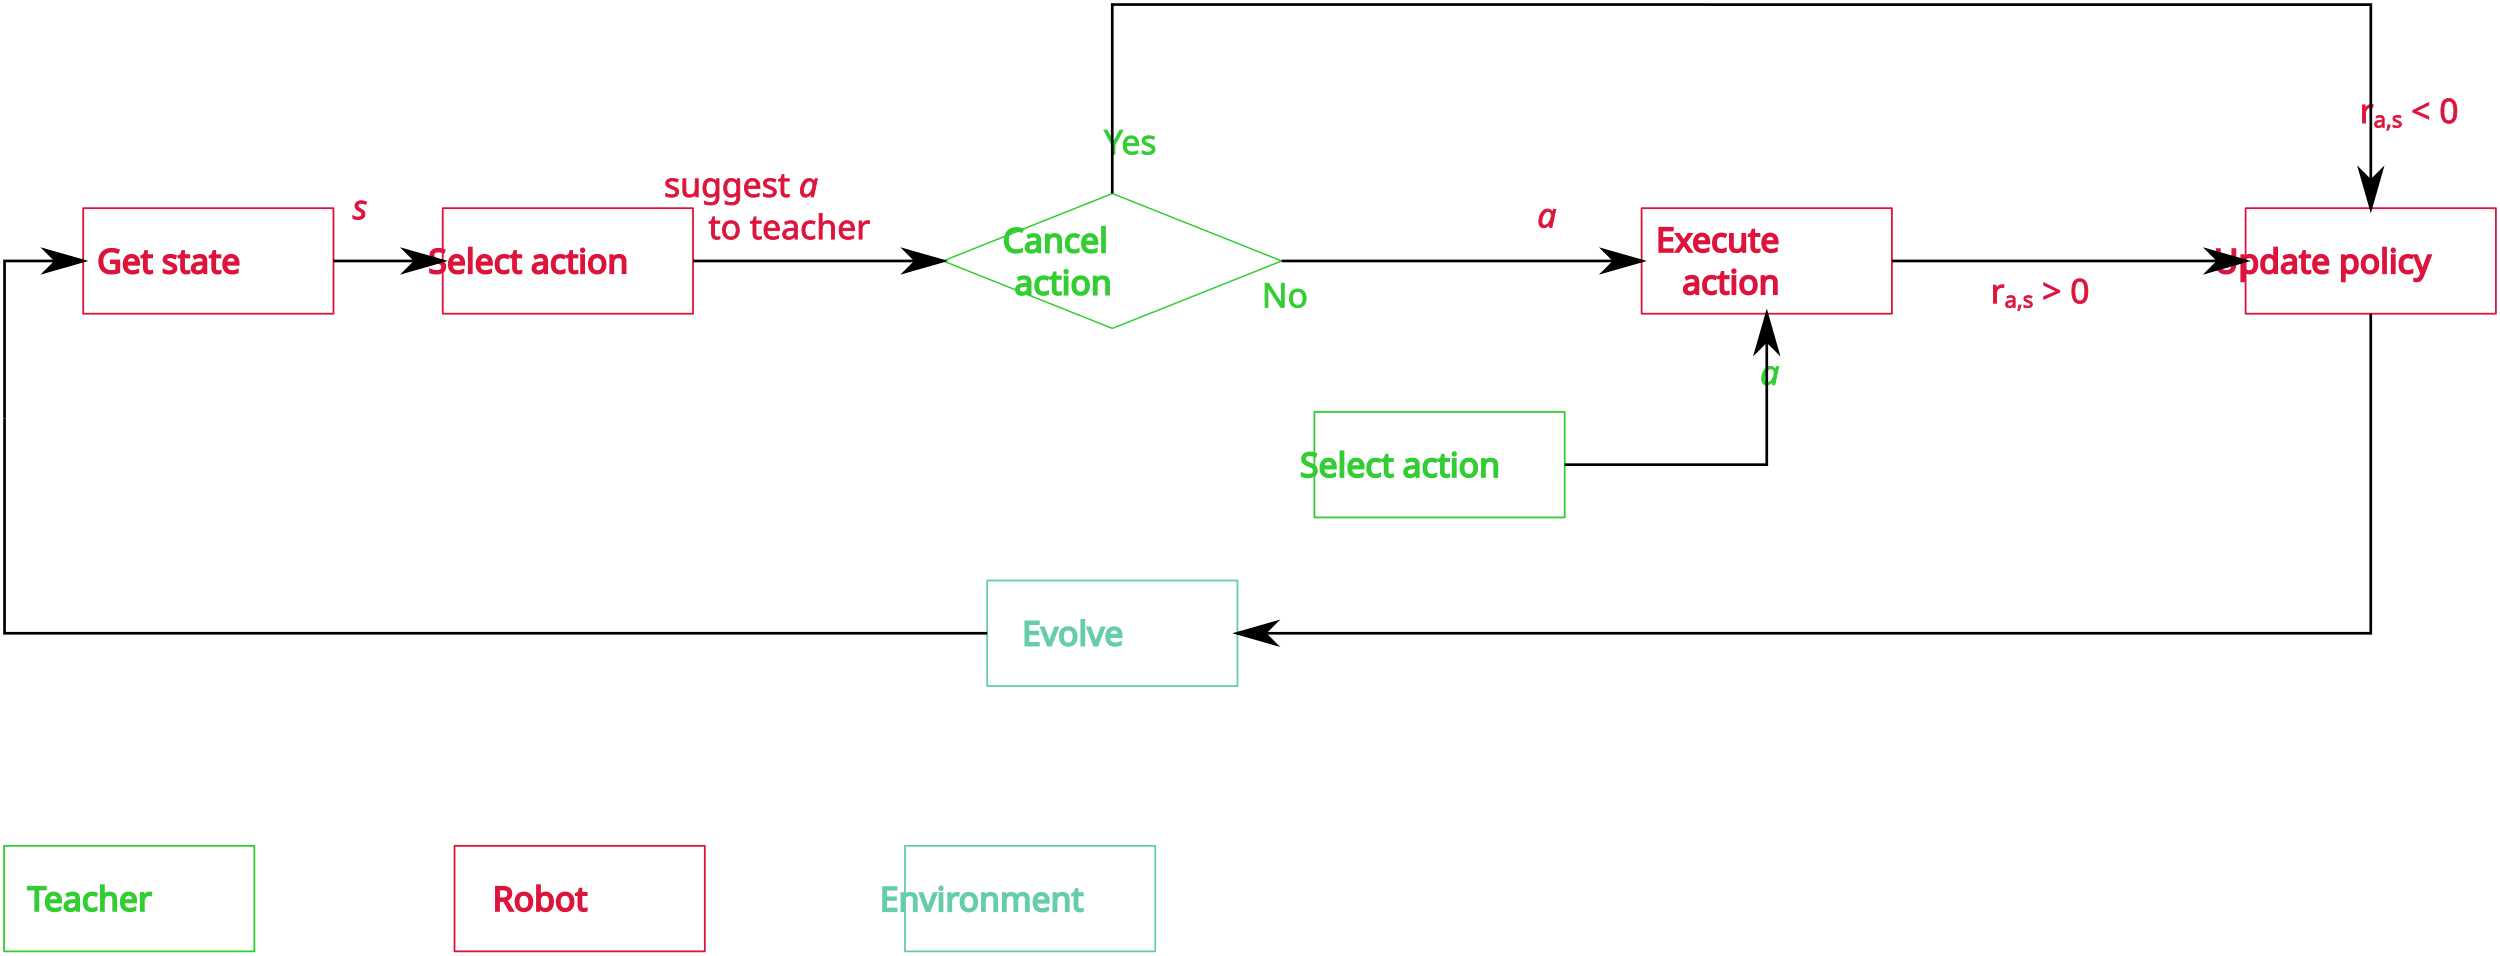
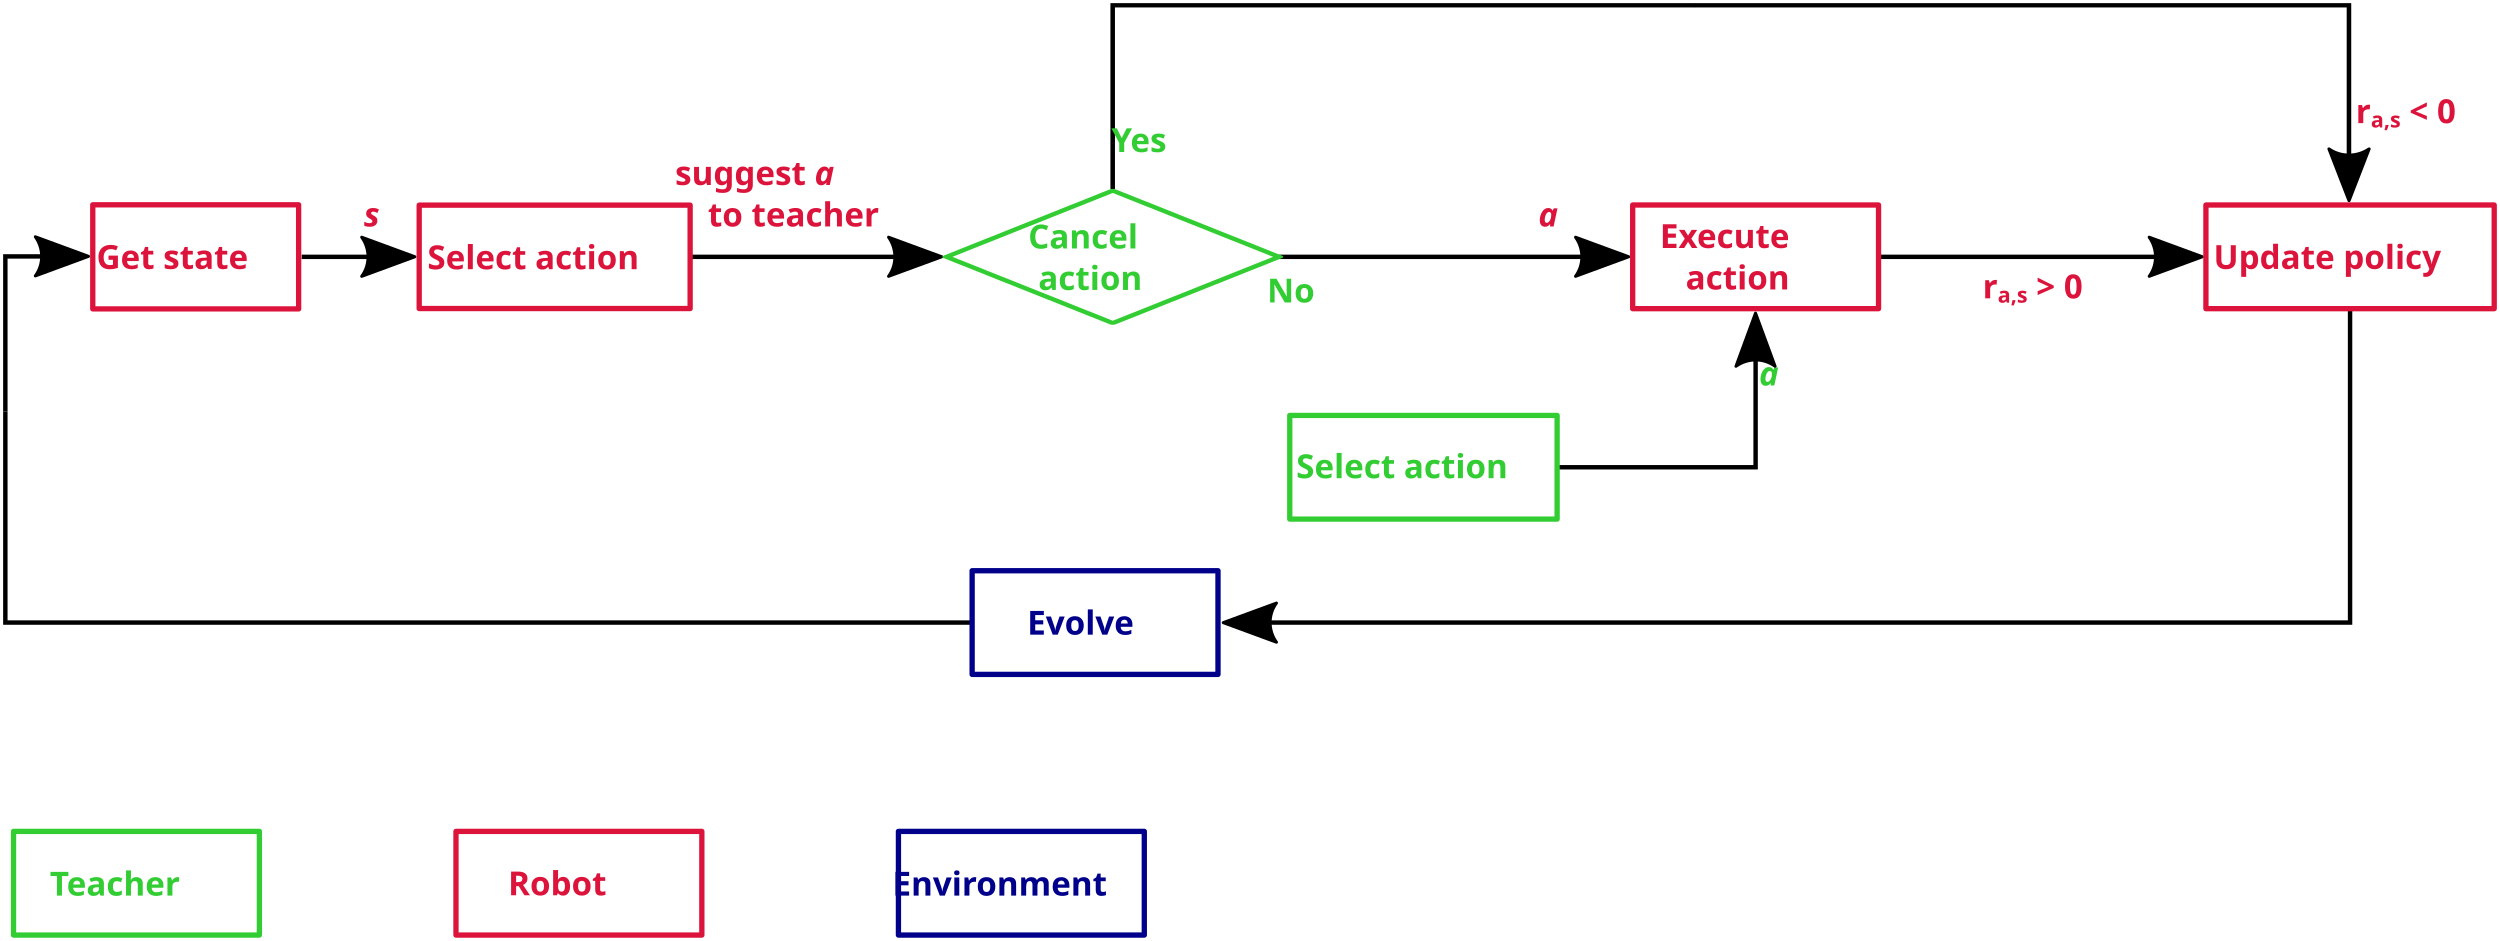
- <svg xmlns="http://www.w3.org/2000/svg" width="783.243mm" height="299.349mm" viewBox="0 0 2775.272 1060.684" id="svg2" version="1.1">
+ <svg xmlns="http://www.w3.org/2000/svg" width="797.365mm" height="300.076mm" viewBox="0 0 2825.311 1063.261" id="svg2" version="1.1">
  <defs id="defs4">
+     <marker orient="auto" refY="0" refX="0" id="marker8030" style="overflow:visible">
+       <path id="path8032" style="fill:#000000;fill-opacity:1;fill-rule:evenodd;stroke:#000000;stroke-width:0.625;stroke-linejoin:round;stroke-opacity:1" d="M 8.719,4.034 -2.207,0.016 8.719,-4.002 c -1.745,2.372 -1.735,5.617 -6e-7,8.035 z" transform="matrix(1.1,0,0,1.1,1.1,0)" />
+     </marker>
+     <marker style="overflow:visible" id="marker7968" refX="0" refY="0" orient="auto">
+       <path transform="matrix(-1.1,0,0,-1.1,-1.1,0)" d="M 8.719,4.034 -2.207,0.016 8.719,-4.002 c -1.745,2.372 -1.735,5.617 -6e-7,8.035 z" style="fill:#000000;fill-opacity:1;fill-rule:evenodd;stroke:#000000;stroke-width:0.625;stroke-linejoin:round;stroke-opacity:1" id="path7970" />
+     </marker>
+     <marker style="overflow:visible" id="marker7874" refX="0" refY="0" orient="auto">
+       <path transform="matrix(-1.1,0,0,-1.1,-1.1,0)" d="M 8.719,4.034 -2.207,0.016 8.719,-4.002 c -1.745,2.372 -1.735,5.617 -6e-7,8.035 z" style="fill:#000000;fill-opacity:1;fill-rule:evenodd;stroke:#000000;stroke-width:0.625;stroke-linejoin:round;stroke-opacity:1" id="path7876" />
+     </marker>
+     <marker style="overflow:visible" id="marker7864" refX="0" refY="0" orient="auto">
+       <path transform="matrix(-1.1,0,0,-1.1,-1.1,0)" d="M 8.719,4.034 -2.207,0.016 8.719,-4.002 c -1.745,2.372 -1.735,5.617 -6e-7,8.035 z" style="fill:#000000;fill-opacity:1;fill-rule:evenodd;stroke:#000000;stroke-width:0.625;stroke-linejoin:round;stroke-opacity:1" id="path7866" />
+     </marker>
+     <marker orient="auto" refY="0" refX="0" id="marker7686" style="overflow:visible">
+       <path id="path7688" style="fill:#000000;fill-opacity:1;fill-rule:evenodd;stroke:#000000;stroke-width:0.625;stroke-linejoin:round;stroke-opacity:1" d="M 8.719,4.034 -2.207,0.016 8.719,-4.002 c -1.745,2.372 -1.735,5.617 -6e-7,8.035 z" transform="matrix(-1.1,0,0,-1.1,-1.1,0)" />
+     </marker>
+     <marker style="overflow:visible" id="marker7620" refX="0" refY="0" orient="auto">
+       <path transform="matrix(-1.1,0,0,-1.1,-1.1,0)" d="M 8.719,4.034 -2.207,0.016 8.719,-4.002 c -1.745,2.372 -1.735,5.617 -6e-7,8.035 z" style="fill:#000000;fill-opacity:1;fill-rule:evenodd;stroke:#000000;stroke-width:0.625;stroke-linejoin:round;stroke-opacity:1" id="path7622" />
+     </marker>
+     <marker orient="auto" refY="0" refX="0" id="marker7526" style="overflow:visible">
+       <path id="path7528" style="fill:#000000;fill-opacity:1;fill-rule:evenodd;stroke:#000000;stroke-width:0.625;stroke-linejoin:round;stroke-opacity:1" d="M 8.719,4.034 -2.207,0.016 8.719,-4.002 c -1.745,2.372 -1.735,5.617 -6e-7,8.035 z" transform="matrix(-1.1,0,0,-1.1,-1.1,0)" />
+     </marker>
+     <marker style="overflow:visible" id="marker7438" refX="0" refY="0" orient="auto">
+       <path transform="matrix(-0.8,0,0,-0.8,-10,0)" style="fill:#000000;fill-opacity:1;fill-rule:evenodd;stroke:#000000;stroke-width:1pt;stroke-opacity:1" d="M 0,0 5,-5 -12.5,0 5,5 0,0 Z" id="path7440" />
+     </marker>
+     <marker orient="auto" refY="0" refX="0" id="Arrow2Lend" style="overflow:visible">
+       <path id="path7120" style="fill:#000000;fill-opacity:1;fill-rule:evenodd;stroke:#000000;stroke-width:0.625;stroke-linejoin:round;stroke-opacity:1" d="M 8.719,4.034 -2.207,0.016 8.719,-4.002 c -1.745,2.372 -1.735,5.617 -6e-7,8.035 z" transform="matrix(-1.1,0,0,-1.1,-1.1,0)" />
+     </marker>
+     <marker orient="auto" refY="0" refX="0" id="Arrow2Lstart" style="overflow:visible">
+       <path id="path4394" style="fill:#000000;fill-opacity:1;fill-rule:evenodd;stroke:#000000;stroke-width:0.625;stroke-linejoin:round;stroke-opacity:1" d="M 8.719,4.034 -2.207,0.016 8.719,-4.002 c -1.745,2.372 -1.735,5.617 -6e-7,8.035 z" transform="matrix(1.1,0,0,1.1,1.1,0)" />
+     </marker>
+     <marker style="overflow:visible" id="marker6957" refX="0" refY="0" orient="auto">
+       <path transform="matrix(-0.8,0,0,-0.8,-10,0)" style="fill:#000000;fill-opacity:1;fill-rule:evenodd;stroke:#000000;stroke-width:1pt;stroke-opacity:1" d="M 0,0 5,-5 -12.5,0 5,5 0,0 Z" id="path6959" />
+     </marker>
+     <marker orient="auto" refY="0" refX="0" id="marker6882" style="overflow:visible">
+       <path id="path4379" d="M 0,0 5,-5 -12.5,0 5,5 0,0 Z" style="fill:#000000;fill-opacity:1;fill-rule:evenodd;stroke:#000000;stroke-width:1pt;stroke-opacity:1" transform="matrix(-0.8,0,0,-0.8,-10,0)" />
+     </marker>
    <marker style="overflow:visible" id="marker5144" refX="0" refY="0" orient="auto">
      <path transform="matrix(-0.8,0,0,-0.8,-10,0)" style="fill:#000000;fill-opacity:1;fill-rule:evenodd;stroke:#000000;stroke-width:1pt;stroke-opacity:1" d="M 0,0 5,-5 -12.5,0 5,5 0,0 Z" id="path5146" />
    </marker>
    <marker style="overflow:visible" id="marker5309" refX="0" refY="0" orient="auto">
      <path transform="matrix(0.8,0,0,0.8,10,0)" style="fill:#000000;fill-opacity:1;fill-rule:evenodd;stroke:#000000;stroke-width:1pt;stroke-opacity:1" d="M 0,0 5,-5 -12.5,0 5,5 0,0 Z" id="path5311" />
    </marker>
-     <marker orient="auto" refY="0" refX="0" id="marker5000" style="overflow:visible">
-       <path id="path5002" d="M 0,0 5,-5 -12.5,0 5,5 0,0 Z" style="fill:#000000;fill-opacity:1;fill-rule:evenodd;stroke:#000000;stroke-width:1pt;stroke-opacity:1" transform="matrix(-0.8,0,0,-0.8,-10,0)" />
-     </marker>
    <marker style="overflow:visible" id="marker4966" refX="0" refY="0" orient="auto">
      <path transform="matrix(0.8,0,0,0.8,10,0)" style="fill:#000000;fill-opacity:1;fill-rule:evenodd;stroke:#000000;stroke-width:1pt;stroke-opacity:1" d="M 0,0 5,-5 -12.5,0 5,5 0,0 Z" id="path4968" />
    </marker>
-     <marker style="overflow:visible" id="marker4862" refX="0" refY="0" orient="auto">
-       <path transform="matrix(-0.8,0,0,-0.8,-10,0)" style="fill:#000000;fill-opacity:1;fill-rule:evenodd;stroke:#000000;stroke-width:1pt;stroke-opacity:1" d="M 0,0 5,-5 -12.5,0 5,5 0,0 Z" id="path4864" />
-     </marker>
-     <marker orient="auto" refY="0" refX="0" id="Arrow1Lstart" style="overflow:visible">
-       <path id="path4468" d="M 0,0 5,-5 -12.5,0 5,5 0,0 Z" style="fill:#000000;fill-opacity:1;fill-rule:evenodd;stroke:#000000;stroke-width:1pt;stroke-opacity:1" transform="matrix(0.8,0,0,0.8,10,0)" />
-     </marker>
-     <marker orient="auto" refY="0" refX="0" id="marker4784" style="overflow:visible">
-       <path id="path4786" d="M 0,0 5,-5 -12.5,0 5,5 0,0 Z" style="fill:#000000;fill-opacity:1;fill-rule:evenodd;stroke:#000000;stroke-width:1pt;stroke-opacity:1" transform="matrix(-0.8,0,0,-0.8,-10,0)" />
-     </marker>
-     <marker style="overflow:visible" id="marker4750" refX="0" refY="0" orient="auto">
-       <path transform="matrix(-0.8,0,0,-0.8,-10,0)" style="fill:#000000;fill-opacity:1;fill-rule:evenodd;stroke:#000000;stroke-width:1pt;stroke-opacity:1" d="M 0,0 5,-5 -12.5,0 5,5 0,0 Z" id="path4752" />
-     </marker>
-     <marker orient="auto" refY="0" refX="0" id="Arrow1Lend" style="overflow:visible">
-       <path id="path4471" d="M 0,0 5,-5 -12.5,0 5,5 0,0 Z" style="fill:#000000;fill-opacity:1;fill-rule:evenodd;stroke:#000000;stroke-width:1pt;stroke-opacity:1" transform="matrix(-0.8,0,0,-0.8,-10,0)" />
-     </marker>
  </defs>
-   <g id="layer1" transform="translate(379.0763,-9.020751)">
-     <g id="g5341">
-       <g style="stroke:#dc143c;stroke-width:2;stroke-miterlimit:4;stroke-dasharray:none;stroke-opacity:1" transform="translate(-297.1429,40)" id="g4142">
-         <rect style="opacity:1;fill:#ff0000;fill-opacity:0;stroke:#dc143c;stroke-width:2;stroke-linejoin:round;stroke-miterlimit:4;stroke-dasharray:none;stroke-dashoffset:0;stroke-opacity:1" id="rect4136" width="277.857" height="117.143" x="10.412" y="200.14" />
-         <text xml:space="preserve" style="font-style:normal;font-weight:normal;font-size:37.5px;line-height:125%;font-family:sans-serif;text-align:center;letter-spacing:0px;word-spacing:0px;text-anchor:middle;fill:#000000;fill-opacity:1;stroke:#dc143c;stroke-width:2;stroke-linecap:butt;stroke-linejoin:miter;stroke-miterlimit:4;stroke-dasharray:none;stroke-opacity:1" x="149.286" y="272.362" id="text4138">
-           <tspan style="fill:#dc143c;fill-opacity:1" id="tspan4140" x="149.286" y="272.362">Get state</tspan>
-         </text>
-       </g>
-       <g style="stroke:#dc143c;stroke-width:2;stroke-miterlimit:4;stroke-dasharray:none;stroke-opacity:1" id="g4142-1" transform="translate(1432.892,40)">
-         <rect style="opacity:1;fill:#ff0000;fill-opacity:0;stroke:#dc143c;stroke-width:2;stroke-linejoin:round;stroke-miterlimit:4;stroke-dasharray:none;stroke-dashoffset:0;stroke-opacity:1" id="rect4136-1" width="277.857" height="117.143" x="10.412" y="200.14" />
-         <text xml:space="preserve" style="font-style:normal;font-weight:normal;font-size:37.5px;line-height:125%;font-family:sans-serif;text-align:center;letter-spacing:0px;word-spacing:0px;text-anchor:middle;fill:#dc143c;fill-opacity:1;stroke:#dc143c;stroke-width:2;stroke-linecap:butt;stroke-linejoin:miter;stroke-miterlimit:4;stroke-dasharray:none;stroke-opacity:1" x="148.498" y="248.678" id="text4138-0">
-           <tspan id="tspan4140-34" x="148.498" y="248.678">Execute</tspan>
-           <tspan id="tspan5218" x="148.498" y="295.553"> action</tspan>
-         </text>
-       </g>
-       <g style="stroke:#dc143c;stroke-width:2;stroke-miterlimit:4;stroke-dasharray:none;stroke-opacity:1" id="g4142-03" transform="translate(687.1492,40)">
-         <g style="stroke:#dc143c;stroke-width:2;stroke-miterlimit:4;stroke-dasharray:none;stroke-opacity:1" transform="translate(1416.234,0)" id="g4248">
-           <rect y="200.14" x="10.412" height="117.143" width="277.857" id="rect4136-9" style="opacity:1;fill:#ff0000;fill-opacity:0;stroke:#dc143c;stroke-width:2;stroke-linejoin:round;stroke-miterlimit:4;stroke-dasharray:none;stroke-dashoffset:0;stroke-opacity:1" />
-           <text id="text4138-19" y="272.362" x="149.286" style="font-style:normal;font-weight:normal;font-size:37.5px;line-height:125%;font-family:sans-serif;text-align:center;letter-spacing:0px;word-spacing:0px;text-anchor:middle;fill:#dc143c;fill-opacity:1;stroke:#dc143c;stroke-width:2;stroke-linecap:butt;stroke-linejoin:miter;stroke-miterlimit:4;stroke-dasharray:none;stroke-opacity:1" xml:space="preserve">
-             <tspan y="272.362" x="149.286" id="tspan4140-6">Update policy</tspan>
-           </text>
-         </g>
-       </g>
-       <g style="stroke:#dc143c;stroke-width:2;stroke-miterlimit:4;stroke-dasharray:none;stroke-opacity:1" id="g4142-9" transform="translate(101.9973,40)">
-         <rect style="opacity:1;fill:#ff0000;fill-opacity:0;stroke:#dc143c;stroke-width:2;stroke-linejoin:round;stroke-miterlimit:4;stroke-dasharray:none;stroke-dashoffset:0;stroke-opacity:1" id="rect4136-3" width="277.857" height="117.143" x="10.412" y="200.14" />
-         <text xml:space="preserve" style="font-style:normal;font-weight:normal;font-size:37.5px;line-height:125%;font-family:sans-serif;text-align:center;letter-spacing:0px;word-spacing:0px;text-anchor:middle;fill:#dc143c;fill-opacity:1;stroke:none;stroke-width:2;stroke-linecap:butt;stroke-linejoin:miter;stroke-miterlimit:4;stroke-dasharray:none;stroke-opacity:1" x="149.286" y="272.362" id="text4138-3">
-           <tspan style="stroke:#dc143c;stroke-opacity:1" id="tspan4140-8" x="149.286" y="272.362">Select action</tspan>
-         </text>
-       </g>
-       <g style="stroke:#32cd32;stroke-width:2;stroke-miterlimit:4;stroke-dasharray:none;stroke-opacity:1" transform="translate(9.514678,5.050758)" id="g4239">
-         <g style="stroke:#32cd32;stroke-width:2;stroke-miterlimit:4;stroke-dasharray:none;stroke-opacity:1" transform="translate(-412.1422,14.14214)" id="g4255">
-           <path transform="matrix(1.917723,0,0,0.7641297,-946.1665,48.11818)" d="m 1247.543,302.829 -97.99,97.99 -97.99,-97.99 97.99,-97.99 z" id="path4221" style="opacity:1;fill:#ff0000;fill-opacity:0;stroke:#32cd32;stroke-width:1.652;stroke-linejoin:round;stroke-miterlimit:4;stroke-dasharray:none;stroke-dashoffset:0;stroke-opacity:1" />
-           <text id="text4223" y="270.061" x="1257.306" style="font-style:normal;font-weight:normal;font-size:37.5px;line-height:125%;font-family:sans-serif;text-align:center;letter-spacing:0px;word-spacing:0px;text-anchor:middle;fill:#000000;fill-opacity:1;stroke:#32cd32;stroke-width:2;stroke-linecap:butt;stroke-linejoin:miter;stroke-miterlimit:4;stroke-dasharray:none;stroke-opacity:1" xml:space="preserve">
-             <tspan style="fill:#32cd32;fill-opacity:1;stroke:#32cd32;stroke-opacity:1" id="tspan4227" y="270.061" x="1263.275">Cancel </tspan>
-             <tspan style="fill:#32cd32;fill-opacity:1;stroke:#32cd32;stroke-opacity:1" id="tspan4231" y="316.936" x="1257.306">action</tspan>
-           </text>
-         </g>
-       </g>
-       <g style="stroke:#32cd32;stroke-width:2;stroke-miterlimit:4;stroke-dasharray:none;stroke-opacity:1" id="g4142-9-5" transform="translate(1069.641,266.1534)">
-         <rect style="opacity:1;fill:#ff0000;fill-opacity:0;stroke:#32cd32;stroke-width:2;stroke-linejoin:round;stroke-miterlimit:4;stroke-dasharray:none;stroke-dashoffset:0;stroke-opacity:1" id="rect4136-3-4" width="277.857" height="117.143" x="10.412" y="200.14" />
-         <text xml:space="preserve" style="font-style:normal;font-weight:normal;font-size:37.5px;line-height:125%;font-family:sans-serif;text-align:center;letter-spacing:0px;word-spacing:0px;text-anchor:middle;fill:#000000;fill-opacity:1;stroke:#32cd32;stroke-width:2;stroke-linecap:butt;stroke-linejoin:miter;stroke-miterlimit:4;stroke-dasharray:none;stroke-opacity:1" x="149.286" y="272.362" id="text4138-3-4">
-           <tspan style="fill:#32cd32;fill-opacity:1;stroke:#32cd32;stroke-opacity:1" id="tspan4140-8-9" x="149.286" y="272.362">Select action</tspan>
-         </text>
-       </g>
-       <text id="text4289" y="227.579" x="531.285" style="font-style:normal;font-weight:normal;font-size:37.5px;line-height:125%;font-family:sans-serif;text-align:center;letter-spacing:0px;word-spacing:0px;text-anchor:middle;fill:#dc143c;fill-opacity:1;stroke:none;stroke-width:1px;stroke-linecap:butt;stroke-linejoin:miter;stroke-opacity:1" xml:space="preserve">
-         <tspan style="font-size:37.5px;fill:#dc143c;fill-opacity:1;stroke:#dc143c;stroke-opacity:1" id="tspan4293" y="227.579" x="531.285">suggest <tspan id="tspan4344" style="font-style:italic;fill:#dc143c;fill-opacity:1;stroke:#dc143c;stroke-opacity:1">a</tspan>
-         </tspan>
-         <tspan style="font-size:37.5px;fill:#dc143c;fill-opacity:1;stroke:#dc143c;stroke-opacity:1" id="tspan4295" y="274.454" x="531.285">to teacher</tspan>
-       </text>
-       <text id="text4289-9" y="252.361" x="54.69" style="font-style:normal;font-weight:normal;font-size:37.5px;line-height:125%;font-family:sans-serif;text-align:center;letter-spacing:0px;word-spacing:0px;text-anchor:middle;fill:#dc143c;fill-opacity:1;stroke:none;stroke-width:1px;stroke-linecap:butt;stroke-linejoin:miter;stroke-opacity:1" xml:space="preserve">
-         <tspan style="font-style:italic;font-size:37.5px;fill:#dc143c;fill-opacity:1;stroke:#dc143c;stroke-opacity:1" id="tspan4295-0" y="252.361" x="54.69">s</tspan>
-       </text>
-       <text id="text4326" y="350.25" x="1081.436" style="font-style:normal;font-weight:normal;font-size:37.5px;line-height:125%;font-family:sans-serif;text-align:center;letter-spacing:0px;word-spacing:0px;text-anchor:middle;fill:#000000;fill-opacity:1;stroke:none;stroke-width:1px;stroke-linecap:butt;stroke-linejoin:miter;stroke-opacity:1" xml:space="preserve">
-         <tspan style="fill:#32cd32;fill-opacity:1;stroke:#32cd32;stroke-opacity:1" y="350.25" x="1081.436" id="tspan4328">No</tspan>
-       </text>
-       <text id="text4334" y="345.597" x="1919.76" style="font-style:normal;font-weight:normal;font-size:37.5px;line-height:125%;font-family:sans-serif;text-align:center;letter-spacing:0px;word-spacing:0px;text-anchor:middle;fill:#dc143c;fill-opacity:1;stroke:none;stroke-width:1px;stroke-linecap:butt;stroke-linejoin:miter;stroke-opacity:1" xml:space="preserve">
-         <tspan style="stroke:#dc143c;stroke-opacity:1" y="345.597" x="1919.76" id="tspan4336">r<tspan id="tspan4372" style="font-size:65%;baseline-shift:sub;fill:#dc143c;fill-opacity:1;stroke:#dc143c;stroke-opacity:1">a,s</tspan> &gt; 0</tspan>
-       </text>
-       <text id="text4338" y="180.249" x="909.687" style="font-style:normal;font-weight:normal;font-size:37.5px;line-height:125%;font-family:sans-serif;text-align:center;letter-spacing:0px;word-spacing:0px;text-anchor:middle;fill:#000000;fill-opacity:1;stroke:none;stroke-width:1px;stroke-linecap:butt;stroke-linejoin:miter;stroke-opacity:1" xml:space="preserve">
-         <tspan style="fill:#32cd32;fill-opacity:1;stroke:#32cd32;stroke-opacity:1" y="180.249" x="909.687" id="tspan4340">Yes</tspan>
-       </text>
-       <g style="stroke:#66cdaa;stroke-width:2;stroke-miterlimit:4;stroke-dasharray:none;stroke-opacity:1" id="g4142-9-5-7" transform="translate(706.3906,453.3035)">
-         <rect style="opacity:1;fill:#ff0000;fill-opacity:0;stroke:#66cdaa;stroke-width:2;stroke-linejoin:round;stroke-miterlimit:4;stroke-dasharray:none;stroke-dashoffset:0;stroke-opacity:1" id="rect4136-3-4-4" width="277.857" height="117.143" x="10.412" y="200.14" />
-         <text xml:space="preserve" style="font-style:normal;font-weight:normal;font-size:37.5px;line-height:125%;font-family:sans-serif;text-align:center;letter-spacing:0px;word-spacing:0px;text-anchor:middle;fill:#66cdaa;fill-opacity:1;stroke:#66cdaa;stroke-width:2;stroke-linecap:butt;stroke-linejoin:miter;stroke-miterlimit:4;stroke-dasharray:none;stroke-opacity:1" x="149.286" y="272.362" id="text4138-3-4-3">
-           <tspan id="tspan4140-8-9-1" x="149.286" y="272.362">Evolve</tspan>
-         </text>
-       </g>
-       <text id="text4334-6" y="145.595" x="2329.445" style="font-style:normal;font-weight:normal;font-size:37.5px;line-height:125%;font-family:sans-serif;text-align:center;letter-spacing:0px;word-spacing:0px;text-anchor:middle;fill:#dc143c;fill-opacity:1;stroke:none;stroke-width:1px;stroke-linecap:butt;stroke-linejoin:miter;stroke-opacity:1" xml:space="preserve">
-         <tspan style="stroke:#dc143c;stroke-opacity:1" y="145.595" x="2329.445" id="tspan4336-4">r<tspan id="tspan4372-1" style="font-size:65%;baseline-shift:sub;fill:#dc143c;fill-opacity:1;stroke:#dc143c;stroke-opacity:1">a,s</tspan> &lt; 0</tspan>
-       </text>
-       <path id="path4395" d="m -8.874,298.712 121.283,0" style="fill:none;fill-rule:evenodd;stroke:#000000;stroke-width:3;stroke-linecap:butt;stroke-linejoin:miter;stroke-miterlimit:4;stroke-dasharray:none;stroke-opacity:1;marker-end:url(#Arrow1Lend)" />
-       <path id="path4397" d="m 390.267,298.712 277.547,0" style="fill:none;fill-rule:evenodd;stroke:#000000;stroke-width:3;stroke-linecap:butt;stroke-linejoin:miter;stroke-miterlimit:4;stroke-dasharray:none;stroke-opacity:1;marker-end:url(#marker4750)" />
-       <path id="path4399" d="m 1043.649,298.712 399.656,0" style="fill:none;fill-rule:evenodd;stroke:#000000;stroke-width:3;stroke-linecap:butt;stroke-linejoin:miter;stroke-miterlimit:4;stroke-dasharray:none;stroke-opacity:1;marker-end:url(#marker4784)" />
-       <path id="path4403" d="m 1721.162,298.712 392.634,0" style="fill:none;fill-rule:evenodd;stroke:#000000;stroke-width:3;stroke-linecap:butt;stroke-linejoin:miter;stroke-miterlimit:4;stroke-dasharray:none;stroke-opacity:1;marker-end:url(#marker4862)" />
-       <path id="path4446" d="m 855.658,223.783 0,-209.719 658.201,0" style="fill:none;fill-rule:evenodd;stroke:#000000;stroke-width:3;stroke-linecap:butt;stroke-linejoin:miter;stroke-miterlimit:4;stroke-dasharray:none;stroke-opacity:1" />
-       <path id="path4448" d="m 2252.794,240.09 0,-225.967 -739.078,0" style="fill:none;fill-rule:evenodd;stroke:#000000;stroke-width:3;stroke-linecap:butt;stroke-linejoin:miter;stroke-miterlimit:4;stroke-dasharray:none;stroke-opacity:1;marker-start:url(#Arrow1Lstart)" />
-       <path id="path4452" d="m 2252.724,357.283 0,354.732 -1258.064,0" style="fill:none;fill-rule:evenodd;stroke:#000000;stroke-width:3;stroke-linecap:butt;stroke-linejoin:miter;stroke-miterlimit:4;stroke-dasharray:none;stroke-opacity:1;marker-end:url(#marker5000)" />
-       <path id="path4456" d="m 716.803,712.015 -1090.836,0 0,-238.396" style="fill:none;fill-rule:evenodd;stroke:#000000;stroke-width:3;stroke-linecap:butt;stroke-linejoin:miter;stroke-miterlimit:4;stroke-dasharray:none;stroke-opacity:1" />
-       <path id="path4458" d="m -286.731,298.712 -87.302,0 0,174.907" style="fill:none;fill-rule:evenodd;stroke:#000000;stroke-width:3;stroke-linecap:butt;stroke-linejoin:miter;stroke-miterlimit:4;stroke-dasharray:none;stroke-opacity:1;marker-start:url(#marker5309)" />
-       <text id="text4289-9-7" y="261.48" x="1372.181" style="font-style:normal;font-weight:normal;font-size:37.5px;line-height:125%;font-family:sans-serif;text-align:center;letter-spacing:0px;word-spacing:0px;text-anchor:middle;fill:#dc143c;fill-opacity:1;stroke:none;stroke-width:1px;stroke-linecap:butt;stroke-linejoin:miter;stroke-opacity:1" xml:space="preserve">
-         <tspan style="font-style:italic;font-size:37.5px;fill:#dc143c;fill-opacity:1;stroke:#dc143c;stroke-opacity:1" id="tspan4295-0-1" y="261.48" x="1372.181">a</tspan>
-       </text>
-       <text id="text4289-9-7-1" y="436.105" x="1619.601" style="font-style:normal;font-weight:normal;font-size:37.5px;line-height:125%;font-family:sans-serif;text-align:center;letter-spacing:0px;word-spacing:0px;text-anchor:middle;fill:#dc143c;fill-opacity:1;stroke:none;stroke-width:1px;stroke-linecap:butt;stroke-linejoin:miter;stroke-opacity:1" xml:space="preserve">
-         <tspan style="font-style:italic;font-size:37.5px;fill:#32cd32;fill-opacity:1;stroke:#32cd32;stroke-opacity:1" id="tspan4295-0-1-2" y="436.105" x="1619.601">a</tspan>
-       </text>
-       <path style="fill:none;fill-rule:evenodd;stroke:#000000;stroke-width:3;stroke-linecap:butt;stroke-linejoin:miter;stroke-opacity:1;stroke-miterlimit:4;stroke-dasharray:none;marker-end:url(#marker5144)" d="m 1357.911,524.865 224.322,0 0,-167.582" id="path5130" />
+   <g id="layer1" transform="translate(389.8229,-8.444037)">
+     <rect style="opacity:1;fill:#ff0000;fill-opacity:0;stroke:#dc143c;stroke-width:6;stroke-linejoin:round;stroke-miterlimit:4;stroke-dasharray:none;stroke-dashoffset:0;stroke-opacity:1" id="rect4136" width="232.649" height="117.641" x="-284.98" y="239.891" />
+     <text xml:space="preserve" style="font-style:normal;font-weight:normal;font-size:37.5px;line-height:125%;font-family:sans-serif;text-align:center;letter-spacing:0px;word-spacing:0px;text-anchor:middle;fill:#dc143c;fill-opacity:1;stroke:none;stroke-width:2;stroke-linecap:butt;stroke-linejoin:miter;stroke-miterlimit:4;stroke-dasharray:none;stroke-opacity:1" x="-170.692" y="312.362" id="text4138">
+       <tspan style="font-weight:bold;fill:#dc143c;fill-opacity:1;stroke:none" id="tspan4140" x="-170.692" y="312.362">Get state</tspan>
+     </text>
+     <text xml:space="preserve" style="font-style:normal;font-weight:normal;font-size:37.5px;line-height:125%;font-family:sans-serif;text-align:center;letter-spacing:0px;word-spacing:0px;text-anchor:middle;fill:#dc143c;fill-opacity:1;stroke:none;stroke-width:2;stroke-linecap:butt;stroke-linejoin:miter;stroke-miterlimit:4;stroke-dasharray:none;stroke-opacity:1" x="1593.391" y="288.678" id="text4138-0">
+       <tspan id="tspan4140-34" x="1593.391" y="288.678" style="font-weight:bold">Execute</tspan>
+       <tspan id="tspan5218" x="1593.391" y="335.553" style="font-weight:bold"> action</tspan>
+     </text>
+     <g id="g8188" style="stroke-width:5;stroke-miterlimit:4;stroke-dasharray:none" transform="matrix(1,0,0,0.9485882,12,1.029794)">
+       <path id="path4446" d="m 855.658,232.941 0,-218.823 658.201,0" style="fill:none;fill-rule:evenodd;stroke:#000000;stroke-width:5.134;stroke-linecap:butt;stroke-linejoin:miter;stroke-miterlimit:4;stroke-dasharray:none;stroke-opacity:1" />
+       <path id="path4448" d="m 2252.794,240.09 0,-225.967 -739.078,0" style="fill:none;fill-rule:evenodd;stroke:#000000;stroke-width:5.134;stroke-linecap:butt;stroke-linejoin:miter;stroke-miterlimit:4;stroke-dasharray:none;stroke-opacity:1;marker-start:url(#Arrow2Lstart)" />
    </g>
-     <g id="g5401" transform="translate(29.20829,0)">
-       <g style="stroke:#32cd32;stroke-width:2;stroke-miterlimit:4;stroke-dasharray:none;stroke-opacity:1" id="g4142-9-5-70" transform="translate(-414.1533,747.8788)">
-         <rect style="opacity:1;fill:#ff0000;fill-opacity:0;stroke:#32cd32;stroke-width:2;stroke-linejoin:round;stroke-miterlimit:4;stroke-dasharray:none;stroke-dashoffset:0;stroke-opacity:1" id="rect4136-3-4-1" width="277.857" height="117.143" x="10.412" y="200.14" />
-         <text xml:space="preserve" style="font-style:normal;font-weight:normal;font-size:37.5px;line-height:125%;font-family:sans-serif;text-align:center;letter-spacing:0px;word-spacing:0px;text-anchor:middle;fill:#000000;fill-opacity:1;stroke:#32cd32;stroke-width:2;stroke-linecap:butt;stroke-linejoin:miter;stroke-miterlimit:4;stroke-dasharray:none;stroke-opacity:1" x="149.286" y="272.362" id="text4138-3-4-0">
-           <tspan style="fill:#32cd32;fill-opacity:1;stroke:#32cd32;stroke-opacity:1" id="tspan4140-8-9-13" x="149.286" y="272.362">Teacher</tspan>
-         </text>
-       </g>
-       <g style="stroke:#dc143c;stroke-width:2;stroke-miterlimit:4;stroke-dasharray:none;stroke-opacity:1" transform="translate(85.87217,747.8788)" id="g4142-7">
-         <rect style="opacity:1;fill:#ff0000;fill-opacity:0;stroke:#dc143c;stroke-width:2;stroke-linejoin:round;stroke-miterlimit:4;stroke-dasharray:none;stroke-dashoffset:0;stroke-opacity:1" id="rect4136-2" width="277.857" height="117.143" x="10.412" y="200.14" />
-         <text xml:space="preserve" style="font-style:normal;font-weight:normal;font-size:37.5px;line-height:125%;font-family:sans-serif;text-align:center;letter-spacing:0px;word-spacing:0px;text-anchor:middle;fill:#000000;fill-opacity:1;stroke:#dc143c;stroke-width:2;stroke-linecap:butt;stroke-linejoin:miter;stroke-miterlimit:4;stroke-dasharray:none;stroke-opacity:1" x="149.286" y="272.362" id="text4138-6">
-           <tspan style="fill:#dc143c;fill-opacity:1" id="tspan4140-4" x="149.286" y="272.362">Robot</tspan>
-         </text>
-       </g>
-       <g style="stroke:#66cdaa;stroke-width:2;stroke-miterlimit:4;stroke-dasharray:none;stroke-opacity:1" id="g4142-9-5-7-5" transform="translate(585.8976,725.6554)">
-         <g id="g5304">
-           <rect y="222.364" x="10.412" height="117.143" width="277.857" id="rect4136-3-4-4-2" style="opacity:1;fill:#ff0000;fill-opacity:0;stroke:#66cdaa;stroke-width:2;stroke-linejoin:round;stroke-miterlimit:4;stroke-dasharray:none;stroke-dashoffset:0;stroke-opacity:1" />
-           <text id="text4138-3-4-3-0" y="294.915" x="149.286" style="font-style:normal;font-weight:normal;font-size:37.5px;line-height:125%;font-family:sans-serif;text-align:center;letter-spacing:0px;word-spacing:0px;text-anchor:middle;fill:#66cdaa;fill-opacity:1;stroke:#66cdaa;stroke-width:2;stroke-linecap:butt;stroke-linejoin:miter;stroke-miterlimit:4;stroke-dasharray:none;stroke-opacity:1" xml:space="preserve">
-             <tspan y="294.915" x="149.286" id="tspan4140-8-9-1-2">Environment</tspan>
-           </text>
-         </g>
-       </g>
+     <text xml:space="preserve" style="font-style:normal;font-weight:normal;font-size:37.5px;line-height:125%;font-family:sans-serif;text-align:center;letter-spacing:0px;word-spacing:0px;text-anchor:middle;fill:#dc143c;fill-opacity:1;stroke:none;stroke-width:2;stroke-linecap:butt;stroke-linejoin:miter;stroke-miterlimit:4;stroke-dasharray:none;stroke-opacity:1" x="2264.669" y="312.362" id="text4138-19">
+       <tspan id="tspan4140-6" x="2264.669" y="312.362" style="font-weight:bold">Update policy</tspan>
+     </text>
+     <g id="g8172" style="stroke-width:5;stroke-miterlimit:4;stroke-dasharray:none" transform="matrix(1.000233,0,0,1.00117,-9.660785,-0.8314343)">
+       <path id="path4456" d="m 716.803,712.015 -1090.836,0 0,-238.396" style="fill:none;fill-rule:evenodd;stroke:#000000;stroke-width:4.996;stroke-linecap:butt;stroke-linejoin:miter;stroke-miterlimit:4;stroke-dasharray:none;stroke-opacity:1" />
+       <path id="path4458" d="m -286.731,298.712 -87.302,0 0,174.907" style="fill:none;fill-rule:evenodd;stroke:#000000;stroke-width:4.996;stroke-linecap:butt;stroke-linejoin:miter;stroke-miterlimit:4;stroke-dasharray:none;stroke-opacity:1;marker-start:url(#marker8030)" />
    </g>
+     <text xml:space="preserve" style="font-style:normal;font-weight:normal;font-size:37.5px;line-height:125%;font-family:sans-serif;text-align:center;letter-spacing:0px;word-spacing:0px;text-anchor:middle;fill:#dc143c;fill-opacity:1;stroke:none;stroke-width:2;stroke-linecap:butt;stroke-linejoin:miter;stroke-miterlimit:4;stroke-dasharray:none;stroke-opacity:1" x="237.155" y="312.692" id="text4138-3">
+       <tspan style="font-weight:bold;stroke:none;stroke-opacity:1" id="tspan4140-8" x="237.155" y="312.692">Select action</tspan>
+     </text>
+     <text xml:space="preserve" style="font-style:normal;font-weight:normal;font-size:37.5px;line-height:125%;font-family:sans-serif;text-align:center;letter-spacing:0px;word-spacing:0px;text-anchor:middle;fill:#000000;fill-opacity:1;stroke:none;stroke-width:2;stroke-linecap:butt;stroke-linejoin:miter;stroke-miterlimit:4;stroke-dasharray:none;stroke-opacity:1" x="866.678" y="289.254" id="text4223">
+       <tspan x="873.197" y="289.254" id="tspan4227" style="font-weight:bold;fill:#32cd32;fill-opacity:1;stroke:none;stroke-opacity:1">Cancel </tspan>
+       <tspan x="866.678" y="336.129" id="tspan4231" style="font-weight:bold;fill:#32cd32;fill-opacity:1;stroke:none;stroke-opacity:1">action</tspan>
+     </text>
+     <text xml:space="preserve" style="font-style:normal;font-weight:normal;font-size:37.5px;line-height:125%;font-family:sans-serif;text-align:center;letter-spacing:0px;word-spacing:0px;text-anchor:middle;fill:#dc143c;fill-opacity:1;stroke:none;stroke-width:1px;stroke-linecap:butt;stroke-linejoin:miter;stroke-opacity:1" x="531.285" y="217.486" id="text4289">
+       <tspan x="531.285" y="217.486" id="tspan4293" style="font-weight:bold;font-size:37.5px;fill:#dc143c;fill-opacity:1;stroke:none;stroke-opacity:1">suggest <tspan style="font-style:italic;font-weight:bold;fill:#dc143c;fill-opacity:1;stroke:none;stroke-opacity:1" id="tspan4344">a</tspan>
+       </tspan>
+       <tspan x="531.285" y="264.361" id="tspan4295" style="font-weight:bold;font-size:37.5px;fill:#dc143c;fill-opacity:1;stroke:none;stroke-opacity:1">to teacher</tspan>
+     </text>
+     <text xml:space="preserve" style="font-style:normal;font-weight:normal;font-size:37.5px;line-height:125%;font-family:sans-serif;text-align:center;letter-spacing:0px;word-spacing:0px;text-anchor:middle;fill:#dc143c;fill-opacity:1;stroke:none;stroke-width:1px;stroke-linecap:butt;stroke-linejoin:miter;stroke-opacity:1" x="54.69" y="264.361" id="text4289-9">
+       <tspan x="54.69" y="264.361" id="tspan4295-0" style="font-style:italic;font-weight:bold;font-size:37.5px;fill:#dc143c;fill-opacity:1;stroke:none;stroke-opacity:1">s</tspan>
+     </text>
+     <text xml:space="preserve" style="font-style:normal;font-weight:normal;font-size:37.5px;line-height:125%;font-family:sans-serif;text-align:center;letter-spacing:0px;word-spacing:0px;text-anchor:middle;fill:#000000;fill-opacity:1;stroke:none;stroke-width:1px;stroke-linecap:butt;stroke-linejoin:miter;stroke-opacity:1" x="1093.436" y="350.25" id="text4326">
+       <tspan id="tspan4328" x="1093.436" y="350.25" style="font-weight:bold;fill:#32cd32;fill-opacity:1;stroke:none;stroke-opacity:1">No</tspan>
+     </text>
+     <text xml:space="preserve" style="font-style:normal;font-weight:normal;font-size:37.5px;line-height:125%;font-family:sans-serif;text-align:center;letter-spacing:0px;word-spacing:0px;text-anchor:middle;fill:#dc143c;fill-opacity:1;stroke:none;stroke-width:1px;stroke-linecap:butt;stroke-linejoin:miter;stroke-opacity:1" x="1931.76" y="345.597" id="text4334">
+       <tspan id="tspan4336" x="1931.76" y="345.597" style="font-weight:bold;stroke:none;stroke-opacity:1">r<tspan style="font-weight:bold;font-size:65%;baseline-shift:sub;fill:#dc143c;fill-opacity:1;stroke:none;stroke-opacity:1" id="tspan4372">a,s</tspan> &gt; 0</tspan>
+     </text>
+     <text xml:space="preserve" style="font-style:normal;font-weight:normal;font-size:37.5px;line-height:125%;font-family:sans-serif;text-align:center;letter-spacing:0px;word-spacing:0px;text-anchor:middle;fill:#000000;fill-opacity:1;stroke:none;stroke-width:1px;stroke-linecap:butt;stroke-linejoin:miter;stroke-opacity:1" x="921.687" y="180.249" id="text4338">
+       <tspan id="tspan4340" x="921.687" y="180.249" style="font-weight:bold;fill:#32cd32;fill-opacity:1;stroke:none;stroke-opacity:1">Yes</tspan>
+     </text>
+     <rect style="opacity:1;fill:#ff0000;fill-opacity:0;stroke:#00008b;stroke-width:6;stroke-linejoin:round;stroke-miterlimit:4;stroke-dasharray:none;stroke-dashoffset:0;stroke-opacity:1" id="rect4136-3-4-4" width="277.857" height="117.143" x="708.803" y="653.444" />
+     <text xml:space="preserve" style="font-style:normal;font-weight:normal;font-size:37.5px;line-height:125%;font-family:sans-serif;text-align:center;letter-spacing:0px;word-spacing:0px;text-anchor:middle;fill:#00008b;fill-opacity:1;stroke:none;stroke-width:2;stroke-linecap:butt;stroke-linejoin:miter;stroke-miterlimit:4;stroke-dasharray:none;stroke-opacity:1" x="855.676" y="725.666" id="text4138-3-4-3">
+       <tspan id="tspan4140-8-9-1" x="855.676" y="725.666" style="font-weight:bold;fill:#00008b;fill-opacity:1">Evolve</tspan>
+     </text>
+     <text xml:space="preserve" style="font-style:normal;font-weight:normal;font-size:37.5px;line-height:125%;font-family:sans-serif;text-align:center;letter-spacing:0px;word-spacing:0px;text-anchor:middle;fill:#dc143c;fill-opacity:1;stroke:none;stroke-width:1px;stroke-linecap:butt;stroke-linejoin:miter;stroke-opacity:1" x="2353.445" y="147.595" id="text4334-6">
+       <tspan id="tspan4336-4" x="2353.445" y="147.595" style="font-weight:bold;stroke:none;stroke-opacity:1">r<tspan style="font-weight:bold;font-size:65%;baseline-shift:sub;fill:#dc143c;fill-opacity:1;stroke:none;stroke-opacity:1" id="tspan4372-1">a,s</tspan> &lt; 0</tspan>
+     </text>
+     <path style="fill:none;fill-rule:evenodd;stroke:#000000;stroke-width:5;stroke-linecap:butt;stroke-linejoin:miter;stroke-miterlimit:4;stroke-dasharray:none;stroke-opacity:1;marker-end:url(#marker7686)" d="m -48.874,298.712 121.283,0" id="path4395" />
+     <path style="fill:none;fill-rule:evenodd;stroke:#000000;stroke-width:5;stroke-linecap:butt;stroke-linejoin:miter;stroke-miterlimit:4;stroke-dasharray:none;stroke-opacity:1;marker-end:url(#marker7968)" d="m 390.267,298.712 277.547,0" id="path4397" />
+     <rect style="opacity:1;fill:#ff0000;fill-opacity:0;stroke:#dc143c;stroke-width:6;stroke-linejoin:round;stroke-miterlimit:4;stroke-dasharray:none;stroke-dashoffset:0;stroke-opacity:1" id="rect4136-3" width="306.208" height="116.852" x="83.913" y="240.286" />
+     <path style="fill:none;fill-rule:evenodd;stroke:#000000;stroke-width:5;stroke-linecap:butt;stroke-linejoin:miter;stroke-miterlimit:4;stroke-dasharray:none;stroke-opacity:1;marker-end:url(#marker7620)" d="m 1055.649,298.709 388.53,0" id="path4399" />
+     <path style="fill:none;fill-rule:evenodd;stroke:#000000;stroke-width:5;stroke-linecap:butt;stroke-linejoin:miter;stroke-miterlimit:4;stroke-dasharray:none;stroke-opacity:1;marker-end:url(#Arrow2Lend)" d="m 1733.162,298.704 359.328,0" id="path4403" />
+     <path style="fill:none;fill-rule:evenodd;stroke:#000000;stroke-width:5;stroke-linecap:butt;stroke-linejoin:miter;stroke-miterlimit:4;stroke-dasharray:none;stroke-opacity:1;marker-end:url(#marker7874)" d="m 2266.042,357.283 0,354.732 -1266.774,0" id="path4452" />
+     <rect style="opacity:1;fill:#ff0000;fill-opacity:0;stroke:#dc143c;stroke-width:6;stroke-linejoin:round;stroke-miterlimit:4;stroke-dasharray:none;stroke-dashoffset:0;stroke-opacity:1" id="rect4136-9" width="325.805" height="117.143" x="2103.139" y="240.14" />
+     <path style="opacity:1;fill:#ff0000;fill-opacity:0;stroke:#32cd32;stroke-width:4.956;stroke-linejoin:round;stroke-miterlimit:4;stroke-dasharray:none;stroke-dashoffset:0;stroke-opacity:1" id="path4221" d="m 1247.543,302.829 -97.99,97.99 -97.99,-97.99 97.99,-97.99 z" transform="matrix(1.917723,0,0,0.7641297,-1336.794,67.31107)" />
+     <text xml:space="preserve" style="font-style:normal;font-weight:normal;font-size:37.5px;line-height:125%;font-family:sans-serif;text-align:center;letter-spacing:0px;word-spacing:0px;text-anchor:middle;fill:#dc143c;fill-opacity:1;stroke:none;stroke-width:1px;stroke-linecap:butt;stroke-linejoin:miter;stroke-opacity:1" x="1384.181" y="264.361" id="text4289-9-7">
+       <tspan x="1384.181" y="264.361" id="tspan4295-0-1" style="font-style:italic;font-weight:bold;font-size:37.5px;fill:#dc143c;fill-opacity:1;stroke:none;stroke-opacity:1">a</tspan>
+     </text>
+     <text xml:space="preserve" style="font-style:normal;font-weight:normal;font-size:37.5px;line-height:125%;font-family:sans-serif;text-align:center;letter-spacing:0px;word-spacing:0px;text-anchor:middle;fill:#dc143c;fill-opacity:1;stroke:none;stroke-width:1px;stroke-linecap:butt;stroke-linejoin:miter;stroke-opacity:1" x="1633.601" y="444.105" id="text4289-9-7-1">
+       <tspan x="1633.601" y="444.105" id="tspan4295-0-1-2" style="font-style:italic;font-weight:bold;font-size:37.5px;fill:#32cd32;fill-opacity:1;stroke:none;stroke-opacity:1">a</tspan>
+     </text>
+     <path id="path5130" d="m 1369.911,536.508 224.322,0 0,-167.582" style="fill:none;fill-rule:evenodd;stroke:#000000;stroke-width:5;stroke-linecap:butt;stroke-linejoin:miter;stroke-miterlimit:4;stroke-dasharray:none;stroke-opacity:1;marker-end:url(#marker7526)" />
+     <rect style="opacity:1;fill:#ff0000;fill-opacity:0;stroke:#dc143c;stroke-width:6;stroke-linejoin:round;stroke-miterlimit:4;stroke-dasharray:none;stroke-dashoffset:0;stroke-opacity:1" id="rect4136-1" width="277.857" height="117.143" x="1455.305" y="240.14" />
+     <rect style="opacity:1;fill:#ff0000;fill-opacity:0;stroke:#32cd32;stroke-width:6;stroke-linejoin:round;stroke-miterlimit:4;stroke-dasharray:none;stroke-dashoffset:0;stroke-opacity:1" id="rect4136-3-4" width="302.143" height="117.143" x="1067.768" y="477.937" />
+     <text xml:space="preserve" style="font-style:normal;font-weight:normal;font-size:37.5px;line-height:125%;font-family:sans-serif;text-align:center;letter-spacing:0px;word-spacing:0px;text-anchor:middle;fill:#000000;fill-opacity:1;stroke:none;stroke-width:2;stroke-linecap:butt;stroke-linejoin:miter;stroke-miterlimit:4;stroke-dasharray:none;stroke-opacity:1" x="1218.977" y="548.845" id="text4138-3-4">
+       <tspan style="font-weight:bold;fill:#32cd32;fill-opacity:1;stroke:none;stroke-opacity:1" id="tspan4140-8-9" x="1218.977" y="548.845">Select action</tspan>
+     </text>
+     <rect style="opacity:1;fill:#7fff00;fill-opacity:0;stroke:#32cd32;stroke-width:6;stroke-linejoin:round;stroke-miterlimit:4;stroke-dasharray:none;stroke-dashoffset:0;stroke-opacity:1" id="rect4136-3-4-1" width="277.857" height="117.143" x="-374.533" y="948.019" />
+     <text xml:space="preserve" style="font-style:normal;font-weight:normal;font-size:37.5px;line-height:125%;font-family:sans-serif;text-align:center;letter-spacing:0px;word-spacing:0px;text-anchor:middle;fill:#000000;fill-opacity:1;stroke:none;stroke-width:2;stroke-linecap:butt;stroke-linejoin:miter;stroke-miterlimit:4;stroke-dasharray:none;stroke-opacity:1" x="-235.623" y="1020.571" id="text4138-3-4-0">
+       <tspan style="font-weight:bold;fill:#32cd32;fill-opacity:1;stroke:none;stroke-opacity:1" id="tspan4140-8-9-13" x="-235.623" y="1020.571">Teacher</tspan>
+     </text>
+     <rect style="opacity:1;fill:#ff0000;fill-opacity:0;stroke:#dc143c;stroke-width:6;stroke-linejoin:round;stroke-miterlimit:4;stroke-dasharray:none;stroke-dashoffset:0;stroke-opacity:1" id="rect4136-2" width="277.857" height="117.143" x="125.493" y="948.019" />
+     <text xml:space="preserve" style="font-style:normal;font-weight:normal;font-size:37.5px;line-height:125%;font-family:sans-serif;text-align:center;letter-spacing:0px;word-spacing:0px;text-anchor:middle;fill:#000000;fill-opacity:1;stroke:none;stroke-width:2;stroke-linecap:butt;stroke-linejoin:miter;stroke-miterlimit:4;stroke-dasharray:none;stroke-opacity:1" x="264.366" y="1020.241" id="text4138-6">
+       <tspan style="font-weight:bold;fill:#dc143c;fill-opacity:1;stroke:none" id="tspan4140-4" x="264.366" y="1020.241">Robot</tspan>
+     </text>
+     <rect style="opacity:1;fill:#ff0000;fill-opacity:0;stroke:#00008b;stroke-width:6;stroke-linejoin:round;stroke-miterlimit:4;stroke-dasharray:none;stroke-dashoffset:0;stroke-opacity:1" id="rect4136-3-4-4-2" width="277.857" height="117.143" x="625.518" y="948.019" />
+     <text xml:space="preserve" style="font-style:normal;font-weight:normal;font-size:37.5px;line-height:125%;font-family:sans-serif;text-align:center;letter-spacing:0px;word-spacing:0px;text-anchor:middle;fill:#00008b;fill-opacity:1;stroke:none;stroke-width:2;stroke-linecap:butt;stroke-linejoin:miter;stroke-miterlimit:4;stroke-dasharray:none;stroke-opacity:1" x="764.392" y="1020.571" id="text4138-3-4-3-0">
+       <tspan id="tspan4140-8-9-1-2" x="764.392" y="1020.571" style="font-weight:bold;fill:#00008b;fill-opacity:1">Environment</tspan>
+     </text>
  </g>
</svg>
